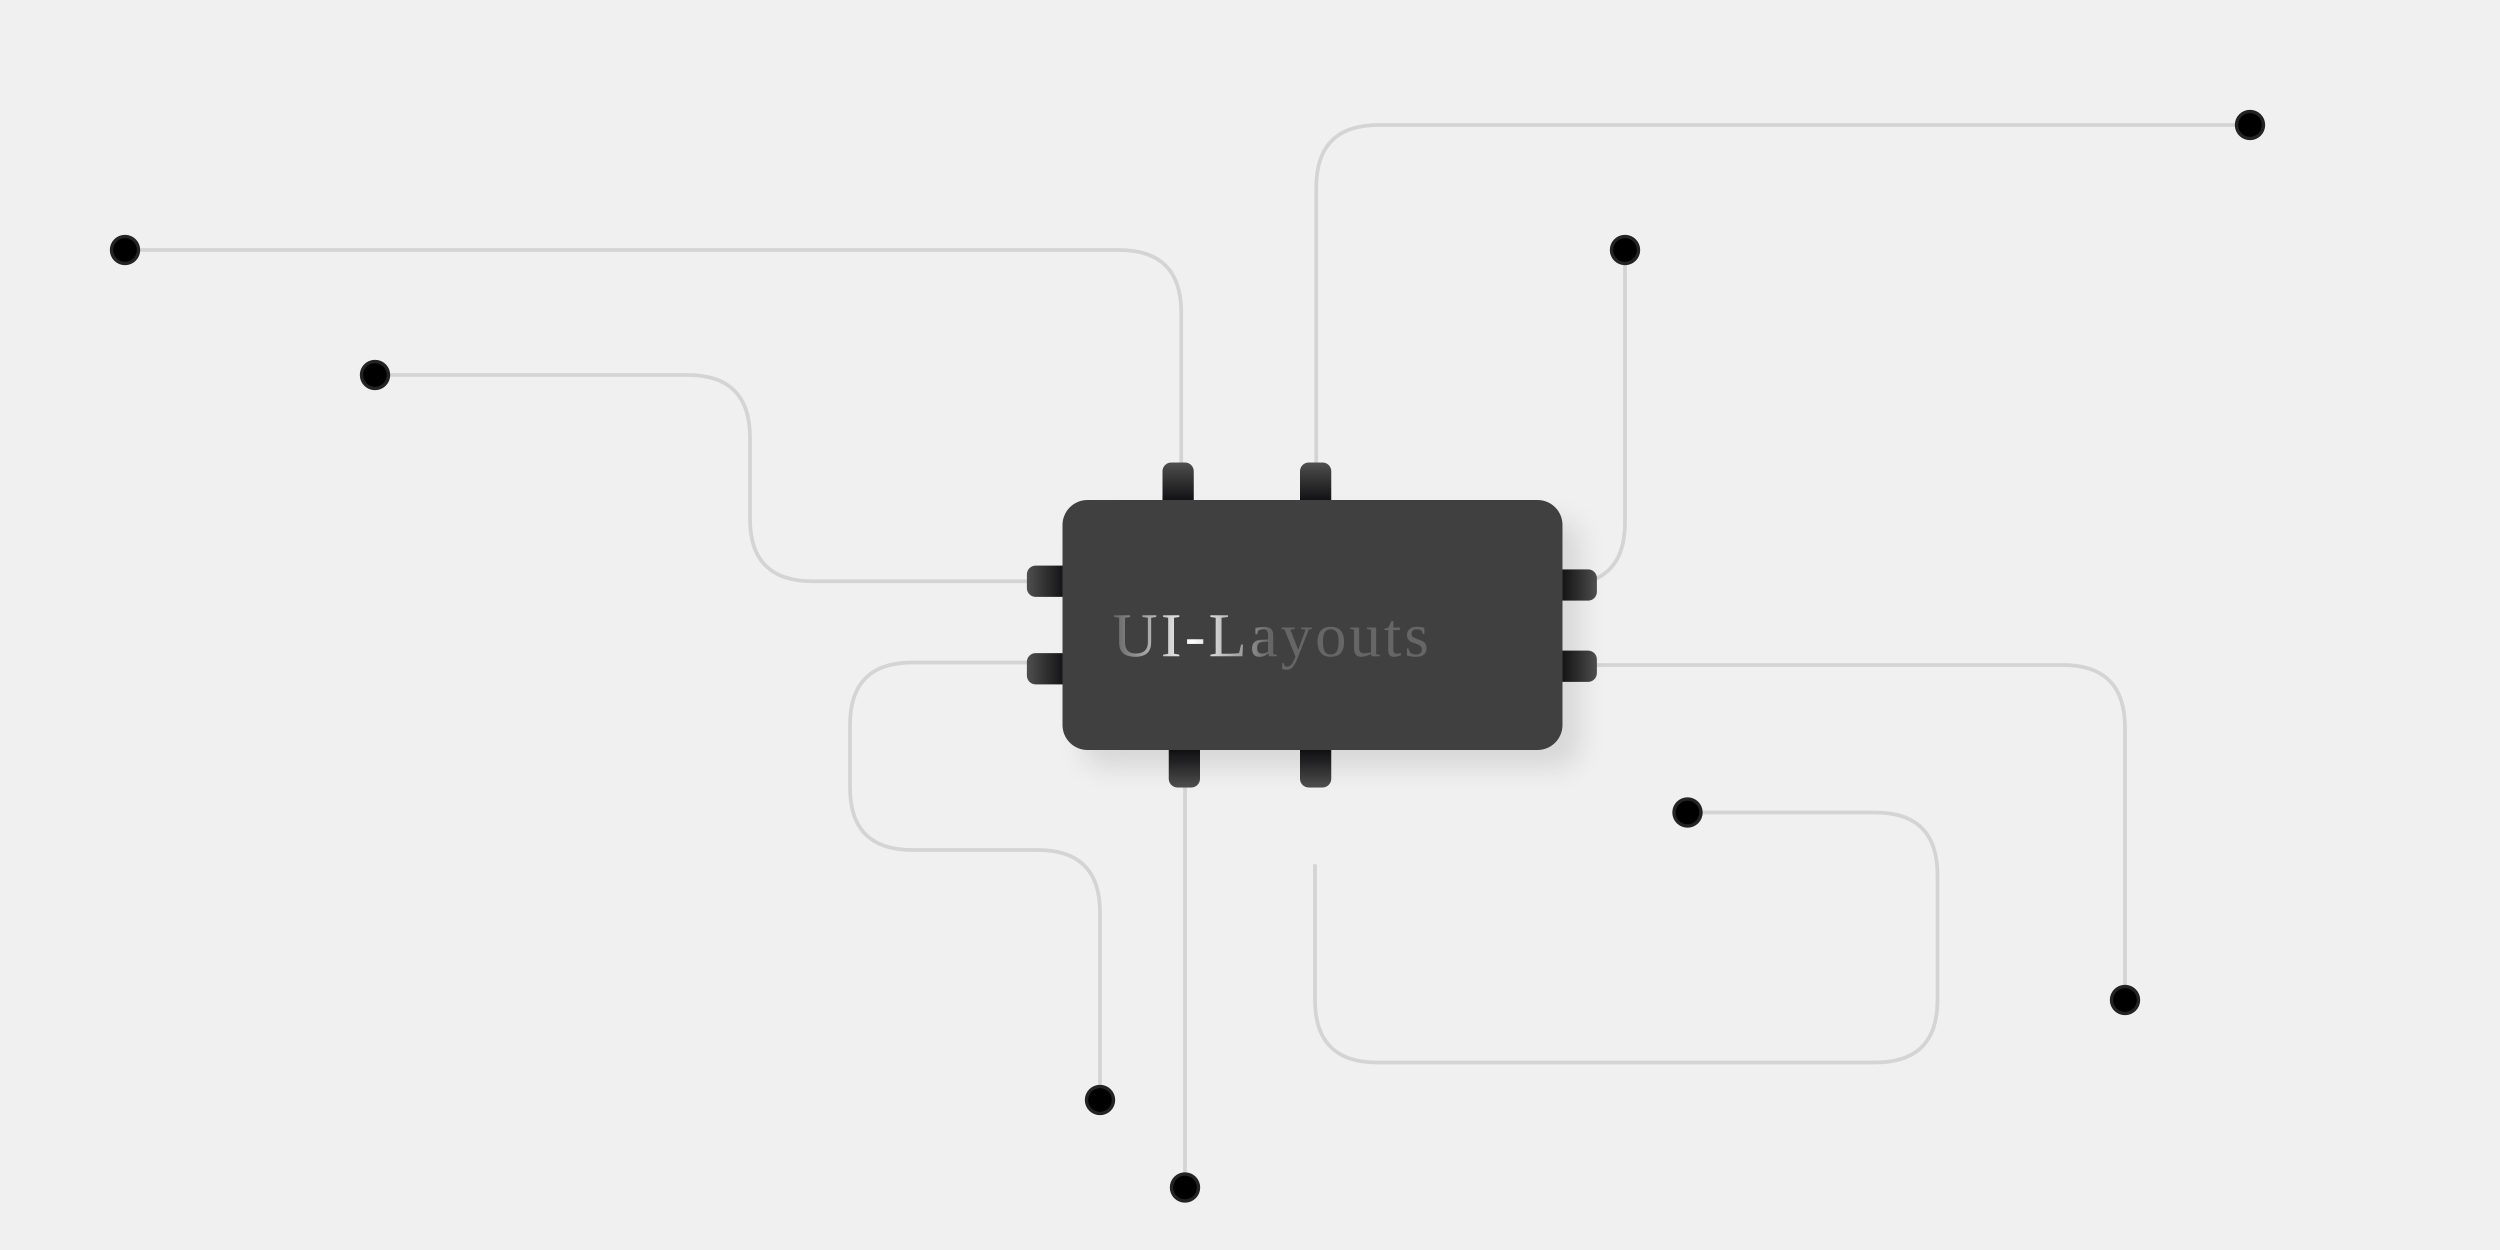
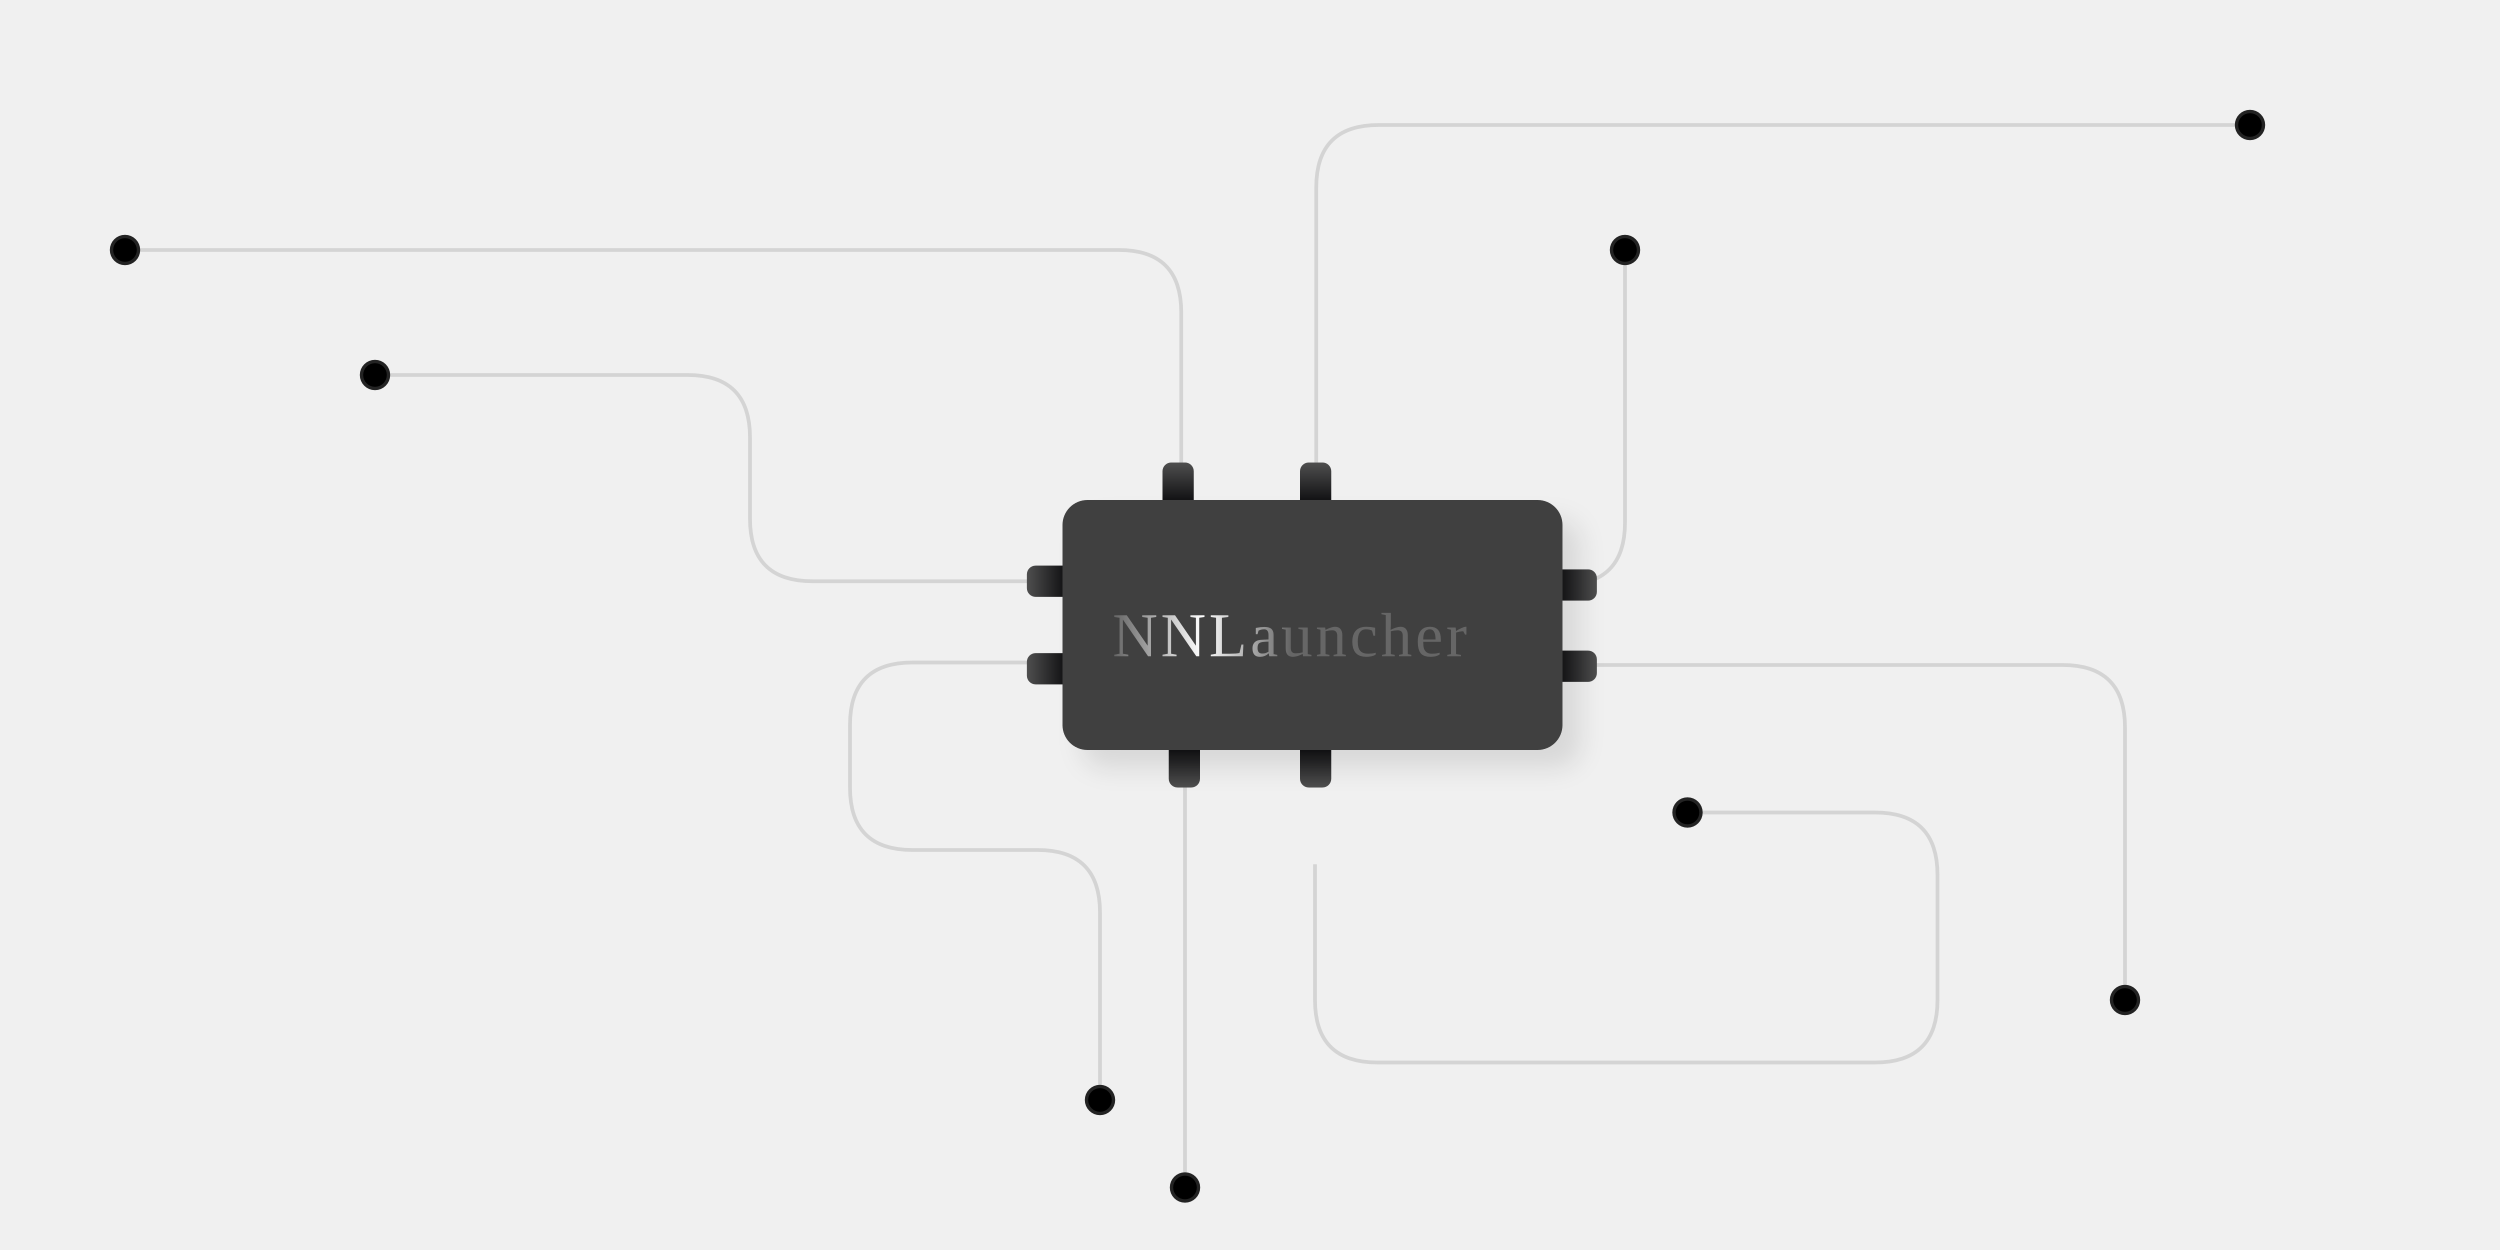
<svg xmlns="http://www.w3.org/2000/svg" class="ay2AD907 FVKyuynw" width="100%" height="100%" viewBox="0 0 200 100" style="color:#d4d4d4">
  <style>.cpu-architecture{offset-anchor:10px 0;animation-name:cpu-animation-path;animation-timing-function:cubic-bezier(.75,-.01,0,.99);animation-iteration-count:infinite}.cpu-line-1{offset-path:path("M 10 20 h 79.5 q 5 0 5 5 v 30");animation-duration:5s;animation-delay:1s}.cpu-line-2{offset-path:path("M 180 10 h -69.7 q -5 0 -5 5 v 40");animation-duration:2s;animation-delay:6s}.cpu-line-3{offset-path:path("M 130 20 v 21.8 q 0 5 -5 5 h -25");animation-duration:6s;animation-delay:4s}.cpu-line-4{offset-path:path("M 170 80 v -21.8 q 0 -5 -5 -5 h -65");animation-duration:3s;animation-delay:3s}.cpu-line-5{offset-path:path("M 135 65 h 15 q 5 0 5 5 v 10 q 0 5 -5 5 h -39.8 q -5 0 -5 -5 v -35");animation-duration:4s;animation-delay:9s}.cpu-line-6{offset-path:path("M 94.8 95 v -46");animation-duration:7s;animation-delay:3s}.cpu-line-7{offset-path:path("M 88 88 v -15 q 0 -5 -5 -5 h -10 q -5 0 -5 -5 v -5 q 0 -5 5 -5 h 28");animation-duration:4s;animation-delay:4s}.cpu-line-8{offset-path:path("M 30 30 h 25 q 5 0 5 5 v 6.5 q 0 5 5 5 h 35");animation-duration:3s;animation-delay:3s}@keyframes cpu-animation-path{0%{offset-distance:0}to{offset-distance:100%}}.ImVrahp2{fill:#404040}</style>
  <g stroke="currentColor" fill="none" stroke-width="0.3" stroke-dasharray="100 100" pathLength="100" marker-start="url(#cpu-circle-marker)">
    <path stroke-dasharray="100 100" pathLength="100" d="M 10 20 h 79.5 q 5 0 5 5 v 30" />
    <path stroke-dasharray="100 100" pathLength="100" d="M 180 10 h -69.7 q -5 0 -5 5 v 30" />
    <path d="M 130 20 v 21.8 q 0 5 -5 5 h -10" />
    <path d="M 170 80 v -21.8 q 0 -5 -5 -5 h -50" />
    <path stroke-dasharray="100 100" pathLength="100" d="M 135 65 h 15 q 5 0 5 5 v 10 q 0 5 -5 5 h -39.8 q -5 0 -5 -5 v -20" />
    <path d="M 94.8 95 v -36" />
    <path d="M 88 88 v -15 q 0 -5 -5 -5 h -10 q -5 0 -5 -5 v -5 q 0 -5 5 -5 h 14" />
    <path d="M 30 30 h 25 q 5 0 5 5 v 6.5 q 0 5 5 5 h 20" />
    <animate attributeName="stroke-dashoffset" from="100" to="0" dur="1s" fill="freeze" calcMode="spline" keySplines="0.25,0.1,0.5,1" keyTimes="0; 1" />
  </g>
  <g mask="url(#cpu-mask-1)">
    <circle class="cpu-architecture cpu-line-1" cx="0" cy="0" r="8" fill="url(#cpu-blue-grad)" />
  </g>
  <g mask="url(#cpu-mask-2)">
    <circle class="cpu-architecture cpu-line-2" cx="0" cy="0" r="8" fill="url(#cpu-yellow-grad)" />
  </g>
  <g mask="url(#cpu-mask-3)">
    <circle class="cpu-architecture cpu-line-3" cx="0" cy="0" r="8" fill="url(#cpu-pinkish-grad)" />
  </g>
  <g mask="url(#cpu-mask-4)">
    <circle class="cpu-architecture cpu-line-4" cx="0" cy="0" r="8" fill="url(#cpu-white-grad)" />
  </g>
  <g mask="url(#cpu-mask-5)">
    <circle class="cpu-architecture cpu-line-5" cx="0" cy="0" r="8" fill="url(#cpu-green-grad)" />
  </g>
  <g mask="url(#cpu-mask-6)">
    <circle class="cpu-architecture cpu-line-6" cx="0" cy="0" r="8" fill="url(#cpu-orange-grad)" />
  </g>
  <g mask="url(#cpu-mask-7)">
    <circle class="cpu-architecture cpu-line-7" cx="0" cy="0" r="8" fill="url(#cpu-cyan-grad)" />
  </g>
  <g mask="url(#cpu-mask-8)">
    <circle class="cpu-architecture cpu-line-8" cx="0" cy="0" r="8" fill="url(#cpu-rose-grad)" />
  </g>
  <g>
    <g fill="url(#cpu-connection-gradient)">
      <rect x="93" y="37" width="2.5" height="5" rx="0.7" />
      <rect x="104" y="37" width="2.5" height="5" rx="0.7" />
      <rect x="116.3" y="34" width="2.5" height="5" rx="0.7" transform="rotate(90 116.25 45.5)" />
      <rect x="122.8" y="34" width="2.5" height="5" rx="0.7" transform="rotate(90 116.25 45.5)" />
      <rect x="104" y="16" width="2.5" height="5" rx="0.7" transform="rotate(180 105.25 39.5)" />
      <rect x="114.5" y="16" width="2.5" height="5" rx="0.7" transform="rotate(180 105.25 39.5)" />
      <rect x="80" y="-13.6" width="2.5" height="5" rx="0.7" transform="rotate(270 115.25 19.5)" />
      <rect x="87" y="-13.6" width="2.5" height="5" rx="0.7" transform="rotate(270 115.25 19.5)" />
    </g>
    <rect x="85" y="40" width="40" height="20" rx="2" class="ImVrahp2" filter="url(#cpu-light-shadow)" />
-     <text x="89" y="52.5" font-size="5" fill="url(#cpu-text-gradient)" font-weight="500" letter-spacing="0.05em">UI-Layouts</text>
+     <text x="89" y="52.5" font-size="5" fill="url(#cpu-text-gradient)" font-weight="500" letter-spacing="0.05em">NNLauncher</text>
  </g>
  <defs>
    <mask id="cpu-mask-1">
      <path d="M 10 20 h 79.5 q 5 0 5 5 v 24" stroke-width="0.5" stroke="white" />
    </mask>
    <mask id="cpu-mask-2">
      <path d="M 180 10 h -69.7 q -5 0 -5 5 v 24" stroke-width="0.5" stroke="white" />
    </mask>
    <mask id="cpu-mask-3">
      <path d="M 130 20 v 21.8 q 0 5 -5 5 h -10" stroke-width="0.5" stroke="white" />
    </mask>
    <mask id="cpu-mask-4">
      <path d="M 170 80 v -21.8 q 0 -5 -5 -5 h -50" stroke-width="0.5" stroke="white" />
    </mask>
    <mask id="cpu-mask-5">
      <path d="M 135 65 h 15 q 5 0 5 5 v 10 q 0 5 -5 5 h -39.8 q -5 0 -5 -5 v -20" stroke-width="0.5" stroke="white" />
    </mask>
    <mask id="cpu-mask-6">
      <path d="M 94.8 95 v -36" stroke-width="0.5" stroke="white" />
    </mask>
    <mask id="cpu-mask-7">
      <path d="M 88 88 v -15 q 0 -5 -5 -5 h -10 q -5 0 -5 -5 v -5 q 0 -5 5 -5 h 14" stroke-width="0.5" stroke="white" />
    </mask>
    <mask id="cpu-mask-8">
      <path d="M 30 30 h 25 q 5 0 5 5 v 6.5 q 0 5 5 5 h 20" stroke-width="0.5" stroke="white" />
    </mask>
    <radialGradient id="cpu-blue-grad" fx="1">
      <stop offset="0%" stop-color="#00E8ED" />
      <stop offset="50%" stop-color="#08F" />
      <stop offset="100%" stop-color="transparent" />
    </radialGradient>
    <radialGradient id="cpu-yellow-grad" fx="1">
      <stop offset="0%" stop-color="#FFD800" />
      <stop offset="50%" stop-color="#FFD800" />
      <stop offset="100%" stop-color="transparent" />
    </radialGradient>
    <radialGradient id="cpu-pinkish-grad" fx="1">
      <stop offset="0%" stop-color="#830CD1" />
      <stop offset="50%" stop-color="#FF008B" />
      <stop offset="100%" stop-color="transparent" />
    </radialGradient>
    <radialGradient id="cpu-white-grad" fx="1">
      <stop offset="0%" stop-color="white" />
      <stop offset="100%" stop-color="transparent" />
    </radialGradient>
    <radialGradient id="cpu-green-grad" fx="1">
      <stop offset="0%" stop-color="#22c55e" />
      <stop offset="100%" stop-color="transparent" />
    </radialGradient>
    <radialGradient id="cpu-orange-grad" fx="1">
      <stop offset="0%" stop-color="#f97316" />
      <stop offset="100%" stop-color="transparent" />
    </radialGradient>
    <radialGradient id="cpu-cyan-grad" fx="1">
      <stop offset="0%" stop-color="#06b6d4" />
      <stop offset="100%" stop-color="transparent" />
    </radialGradient>
    <radialGradient id="cpu-rose-grad" fx="1">
      <stop offset="0%" stop-color="#f43f5e" />
      <stop offset="100%" stop-color="transparent" />
    </radialGradient>
    <filter id="cpu-light-shadow" x="-50%" y="-50%" width="200%" height="200%">
      <feDropShadow dx="1.5" dy="1.5" stdDeviation="1" flood-color="black" flood-opacity="0.1" />
    </filter>
    <marker id="cpu-circle-marker" viewBox="0 0 10 10" refX="5" refY="5" markerWidth="18" markerHeight="18">
      <circle id="innerMarkerCircle" cx="5" cy="5" r="2" fill="black" stroke="#232323" stroke-width="0.5">
        <animate attributeName="r" values="0; 3; 2" dur="0.5s" />
      </circle>
    </marker>
    <linearGradient id="cpu-connection-gradient" x1="0" y1="0" x2="0" y2="1">
      <stop offset="0%" stop-color="#4F4F4F" />
      <stop offset="60%" stop-color="#121214" />
    </linearGradient>
    <linearGradient id="cpu-text-gradient" x1="0" y1="0" x2="1" y2="0">
      <stop offset="0%" stop-color="#666666">
        <animate attributeName="offset" values="-2; -1; 0" dur="5s" repeatCount="indefinite" calcMode="spline" keyTimes="0; 0.5; 1" keySplines="0.4 0 0.2 1; 0.4 0 0.2 1" />
      </stop>
      <stop offset="25%" stop-color="white">
        <animate attributeName="offset" values="-1; 0; 1" dur="5s" repeatCount="indefinite" calcMode="spline" keyTimes="0; 0.5; 1" keySplines="0.4 0 0.2 1; 0.4 0 0.2 1" />
      </stop>
      <stop offset="50%" stop-color="#666666">
        <animate attributeName="offset" values="0; 1; 2;" dur="5s" repeatCount="indefinite" calcMode="spline" keyTimes="0; 0.5; 1" keySplines="0.4 0 0.2 1; 0.4 0 0.2 1" />
      </stop>
    </linearGradient>
  </defs>
</svg>
